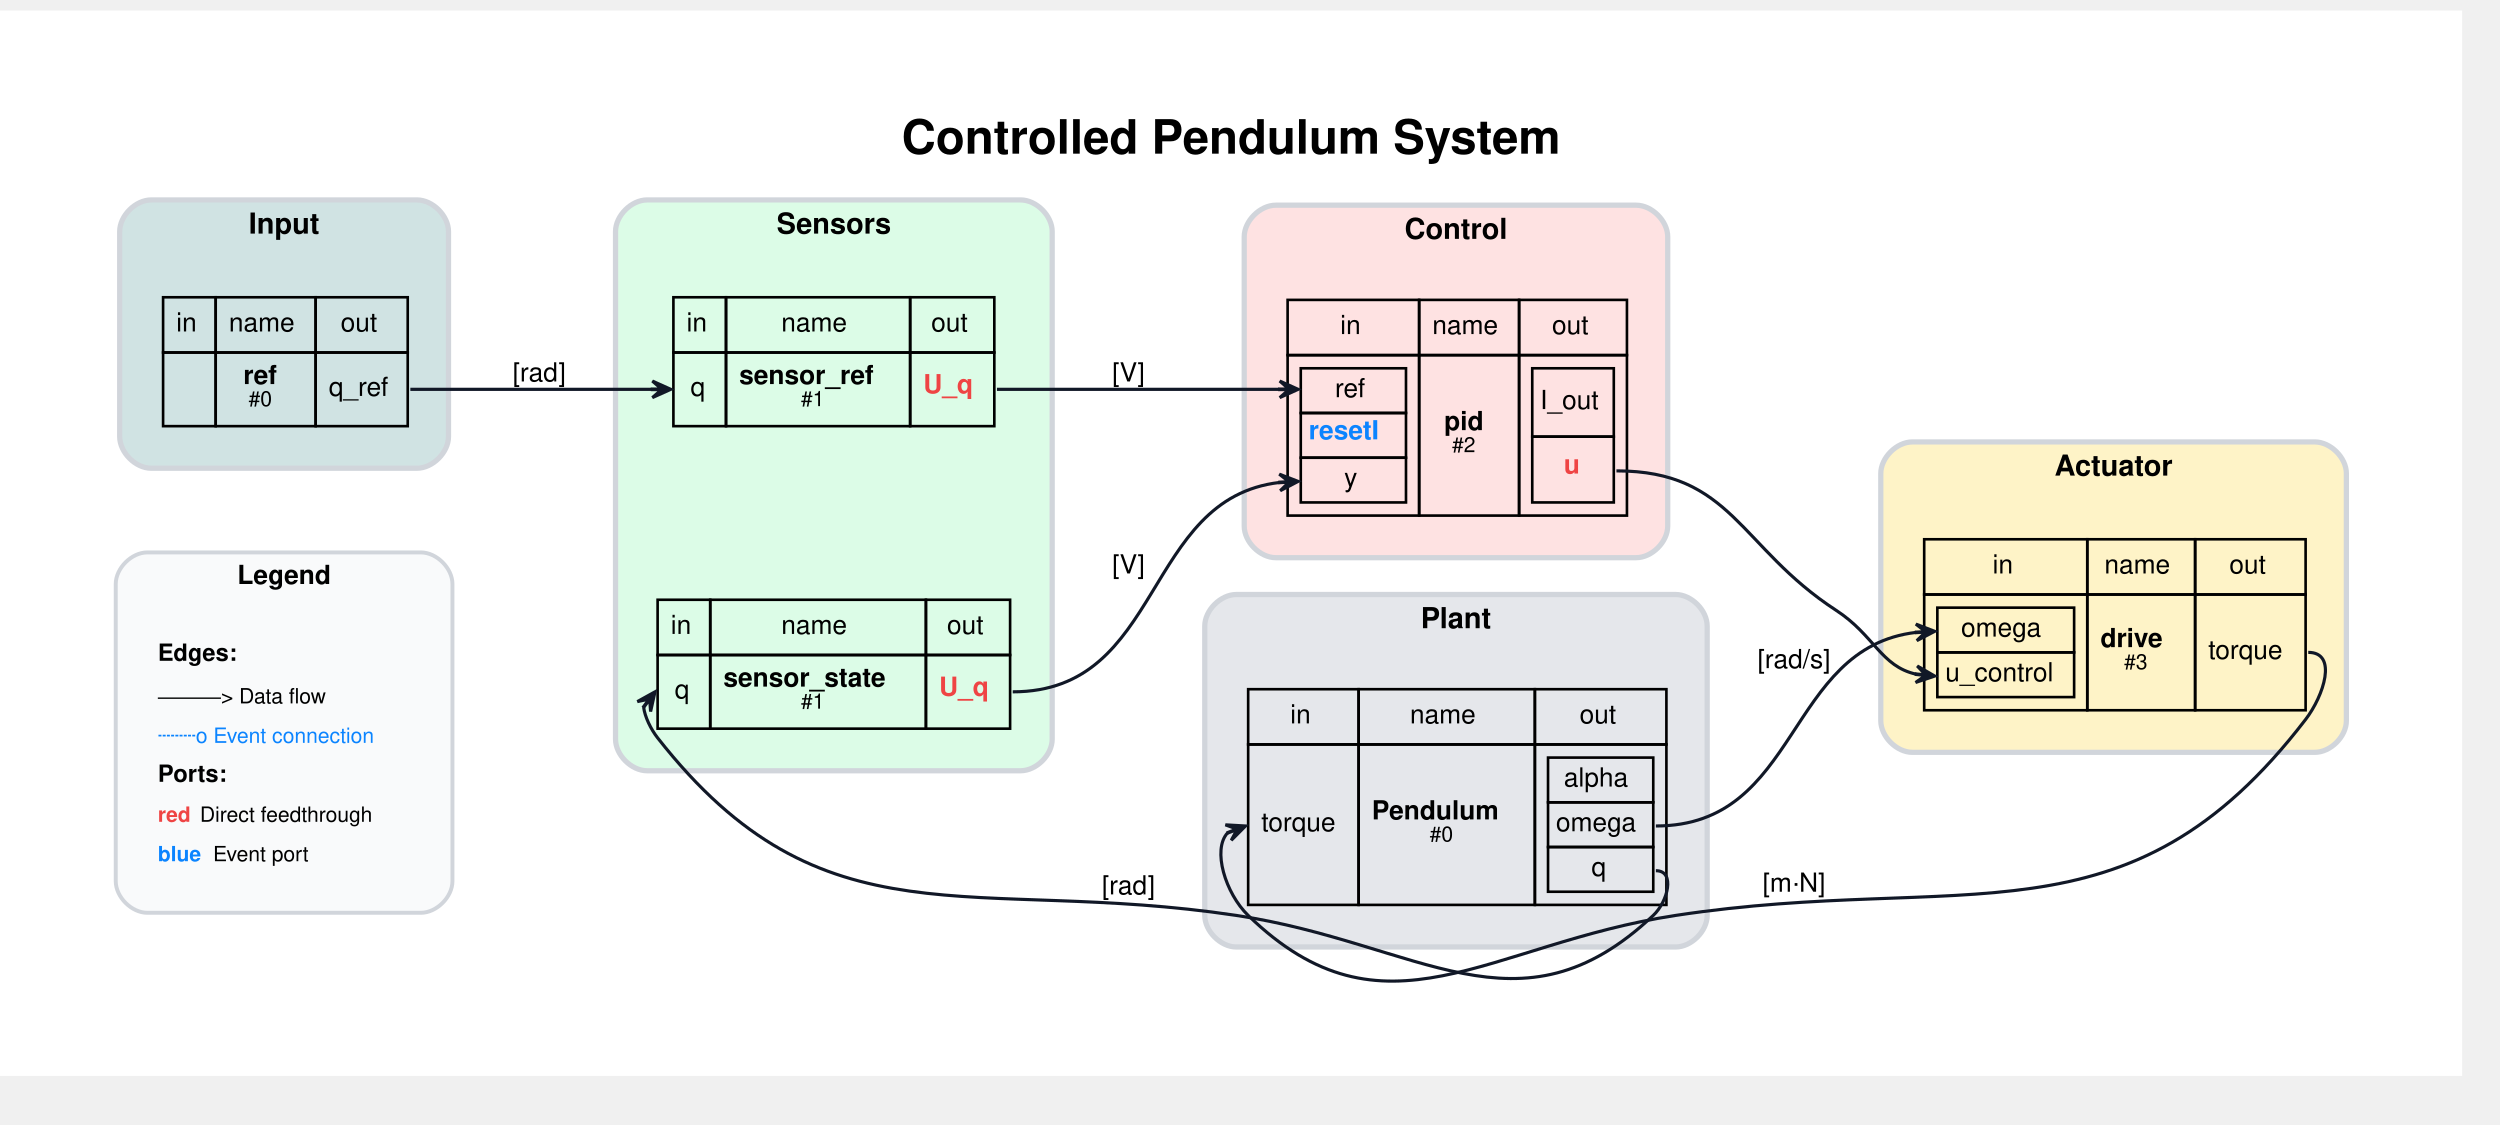
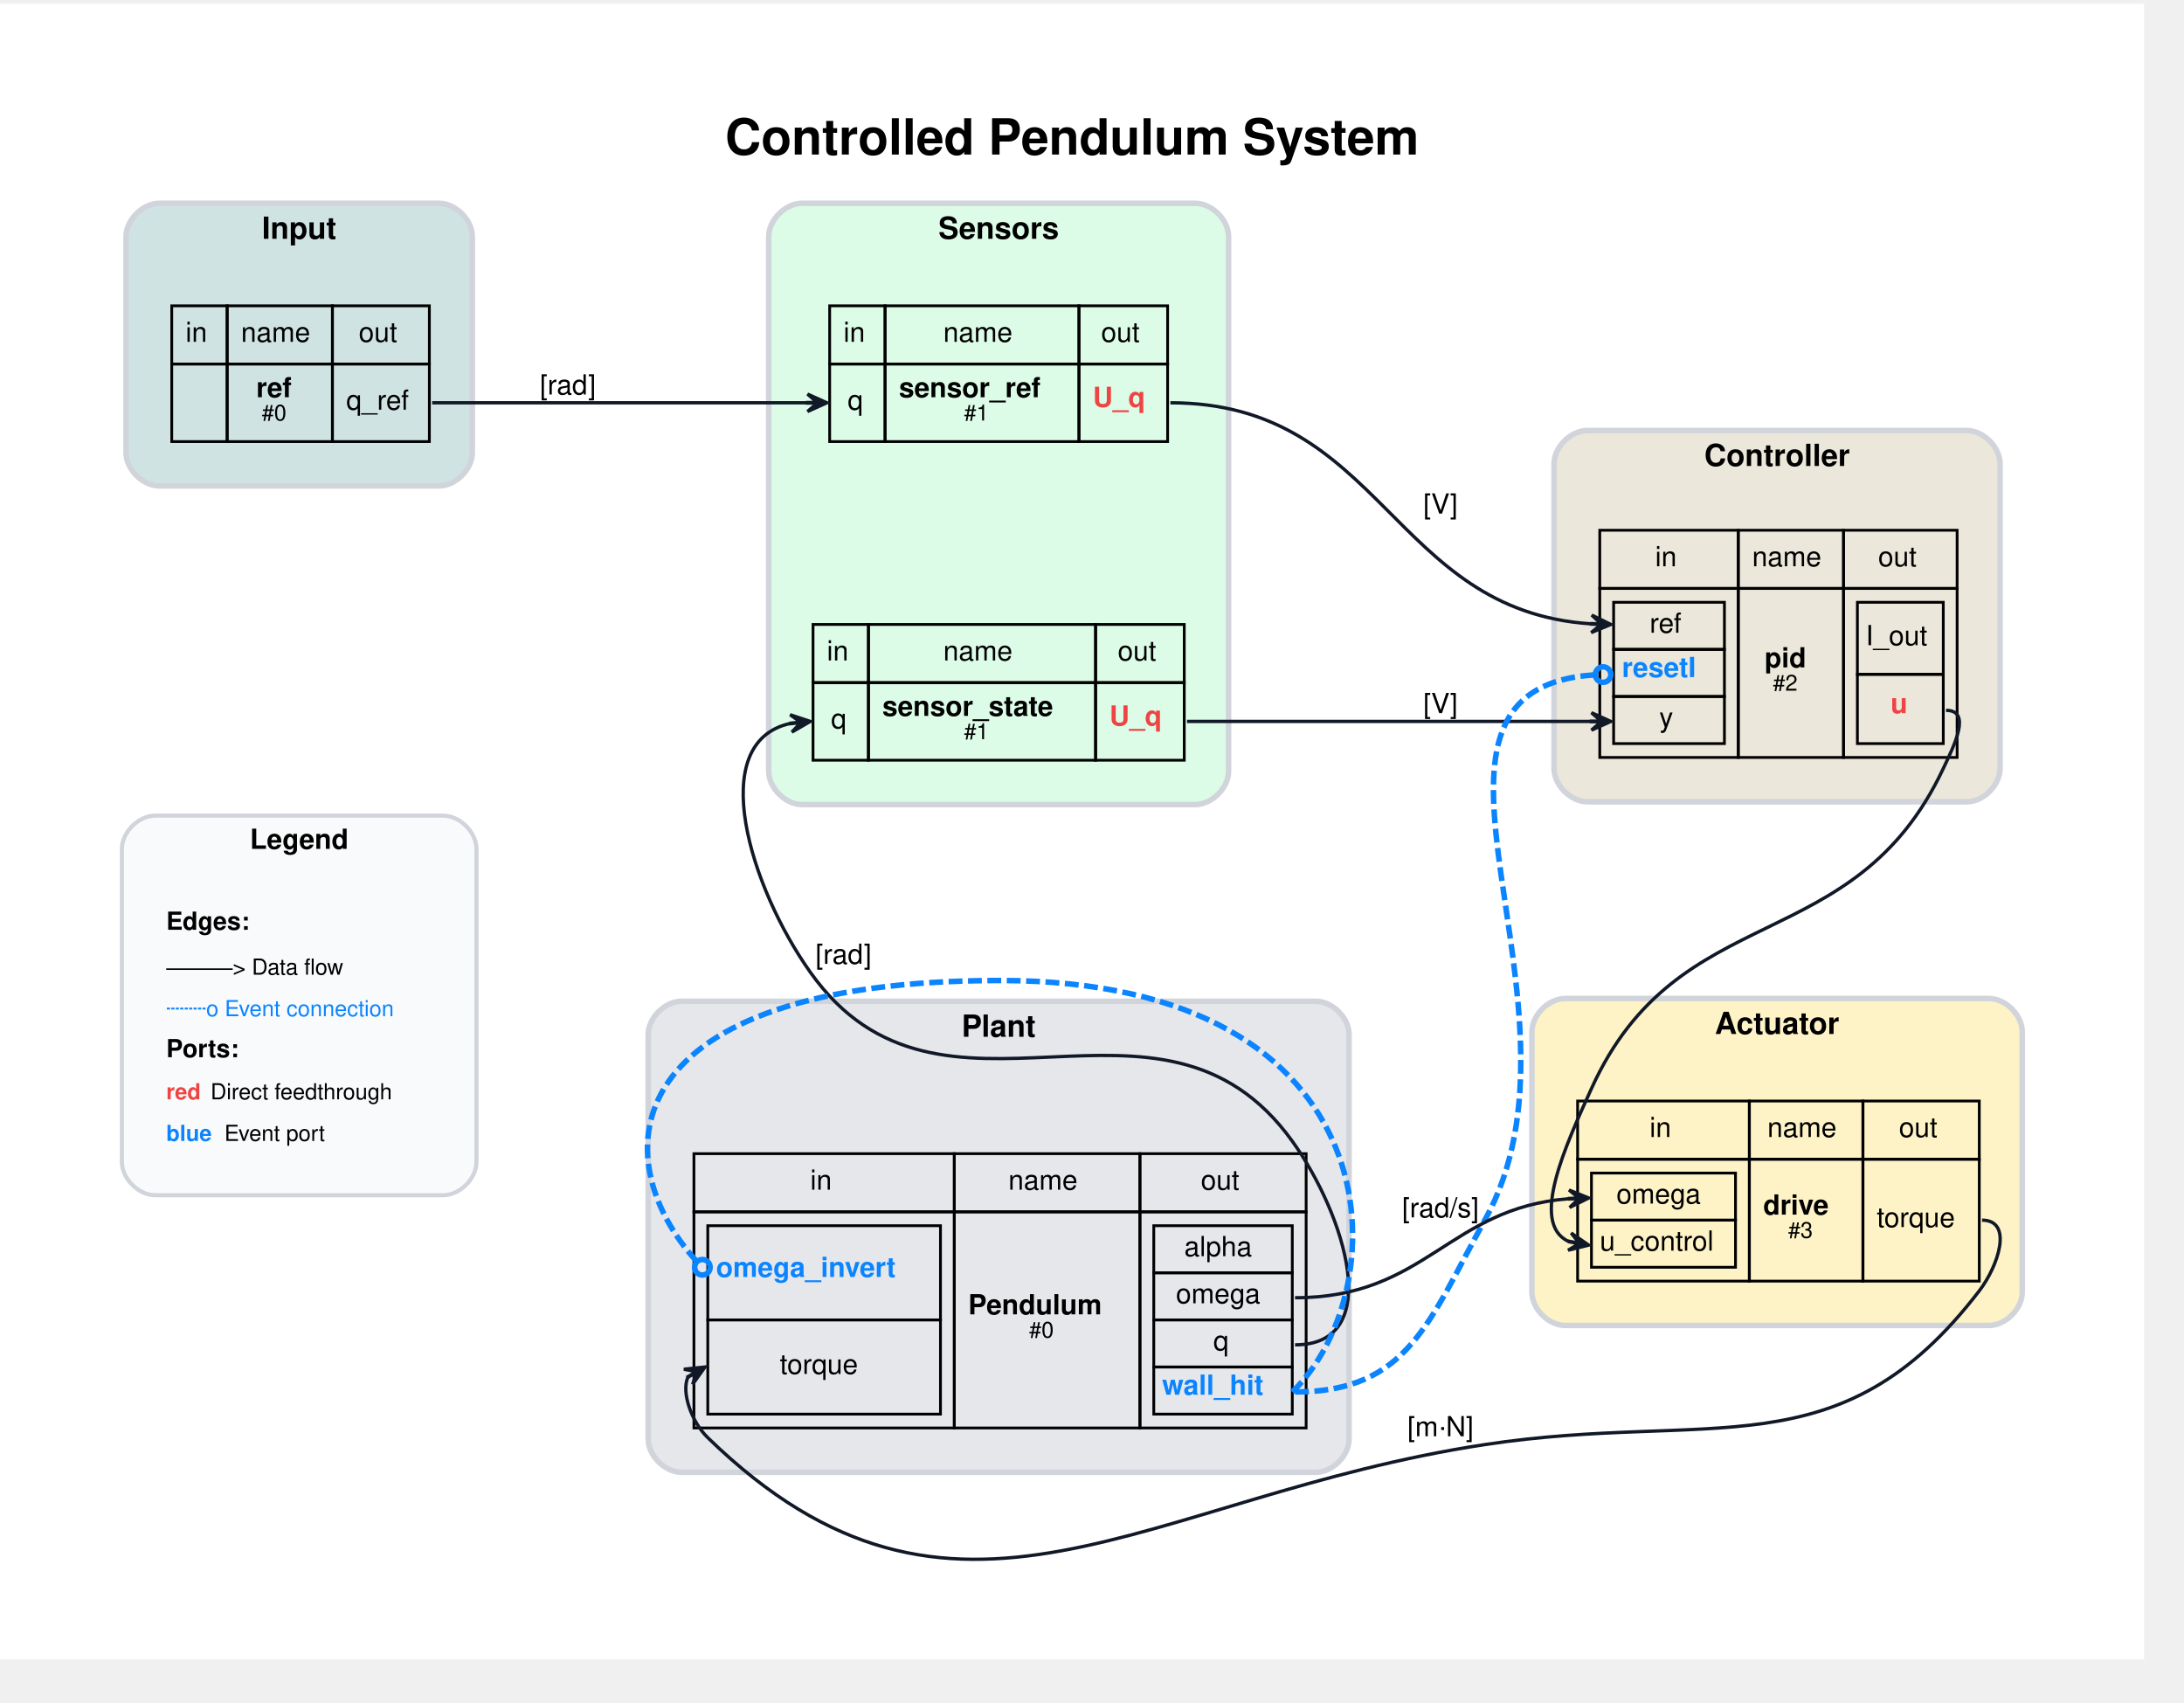
- <svg xmlns="http://www.w3.org/2000/svg" width="965pt" height="434pt" viewBox="14.40 14.40 950.40 419.42">
-   <g id="graph0" class="graph" transform="scale(1 1) rotate(0) translate(50.4 383.42)">
-     <polygon fill="white" stroke="transparent" points="-36,36 -36,-369.02 900,-369.02 900,36 -36,36" />
-     <text text-anchor="middle" x="432" y="-314.62" font-family="Helvetica,sans-Serif" font-weight="bold" font-size="18.00">Controlled Pendulum System</text>
+ <svg xmlns="http://www.w3.org/2000/svg" width="803pt" height="626pt" viewBox="14.40 14.40 788.40 611.87">
+   <g id="graph0" class="graph" transform="scale(1 1) rotate(0) translate(50.4 575.87)">
+     <polygon fill="white" stroke="transparent" points="-36,36 -36,-561.47 738,-561.47 738,36 -36,36" />
+     <text text-anchor="middle" x="351" y="-507.07" font-family="Helvetica,sans-Serif" font-weight="bold" font-size="18.00">Controlled Pendulum System</text>
    <g id="clust1" class="cluster">
-       <path fill="#f9fafb" stroke="#d1d5db" stroke-width="1.5" d="M20,-26.02C20,-26.02 124,-26.02 124,-26.02 130,-26.02 136,-32.02 136,-38.02 136,-38.02 136,-151.02 136,-151.02 136,-157.02 130,-163.02 124,-163.02 124,-163.02 20,-163.02 20,-163.02 14,-163.02 8,-157.02 8,-151.02 8,-151.02 8,-38.02 8,-38.02 8,-32.02 14,-26.02 20,-26.02" />
-       <text text-anchor="middle" x="72" y="-151.02" font-family="Helvetica,sans-Serif" font-weight="bold" font-size="10.00">Legend</text>
+       <path fill="#f9fafb" stroke="#d1d5db" stroke-width="1.5" d="M20,-131.47C20,-131.47 124,-131.47 124,-131.47 130,-131.47 136,-137.47 136,-143.47 136,-143.47 136,-256.47 136,-256.47 136,-262.47 130,-268.47 124,-268.47 124,-268.47 20,-268.47 20,-268.47 14,-268.47 8,-262.47 8,-256.47 8,-256.47 8,-143.47 8,-143.47 8,-137.47 14,-131.47 20,-131.47" />
+       <text text-anchor="middle" x="72" y="-256.47" font-family="Helvetica,sans-Serif" font-weight="bold" font-size="10.00">Legend</text>
    </g>
    <g id="clust2" class="cluster">
-       <path fill="#d0e3e3" stroke="#d1d5db" stroke-width="2" d="M21.5,-195.02C21.5,-195.02 122.5,-195.02 122.5,-195.02 128.5,-195.02 134.5,-201.02 134.5,-207.02 134.5,-207.02 134.5,-285.02 134.5,-285.02 134.5,-291.02 128.5,-297.02 122.5,-297.02 122.5,-297.02 21.5,-297.02 21.5,-297.02 15.5,-297.02 9.5,-291.02 9.5,-285.02 9.5,-285.02 9.5,-207.02 9.5,-207.02 9.5,-201.02 15.5,-195.02 21.5,-195.02" />
-       <text text-anchor="middle" x="72" y="-284.22" font-family="Helvetica,sans-Serif" font-weight="bold" font-size="11.00">Input</text>
+       <path fill="#d0e3e3" stroke="#d1d5db" stroke-width="2" d="M21.5,-387.47C21.5,-387.47 122.5,-387.47 122.5,-387.47 128.5,-387.47 134.5,-393.47 134.5,-399.47 134.5,-399.47 134.5,-477.47 134.5,-477.47 134.5,-483.47 128.5,-489.47 122.5,-489.47 122.5,-489.47 21.5,-489.47 21.5,-489.47 15.5,-489.47 9.5,-483.47 9.5,-477.47 9.5,-477.47 9.5,-399.47 9.5,-399.47 9.5,-393.47 15.5,-387.47 21.5,-387.47" />
+       <text text-anchor="middle" x="72" y="-476.67" font-family="Helvetica,sans-Serif" font-weight="bold" font-size="11.00">Input</text>
    </g>
    <g id="clust3" class="cluster">
-       <path fill="#dcfce7" stroke="#d1d5db" stroke-width="2" d="M210,-80.02C210,-80.02 352,-80.02 352,-80.02 358,-80.02 364,-86.02 364,-92.02 364,-92.02 364,-285.02 364,-285.02 364,-291.02 358,-297.02 352,-297.02 352,-297.02 210,-297.02 210,-297.02 204,-297.02 198,-291.02 198,-285.02 198,-285.02 198,-92.02 198,-92.02 198,-86.02 204,-80.02 210,-80.02" />
-       <text text-anchor="middle" x="281" y="-284.22" font-family="Helvetica,sans-Serif" font-weight="bold" font-size="11.00">Sensors</text>
+       <path fill="#dcfce7" stroke="#d1d5db" stroke-width="2" d="M253.5,-272.47C253.5,-272.47 395.5,-272.47 395.5,-272.47 401.5,-272.47 407.5,-278.47 407.5,-284.47 407.5,-284.47 407.5,-477.47 407.5,-477.47 407.5,-483.47 401.5,-489.47 395.5,-489.47 395.5,-489.47 253.5,-489.47 253.5,-489.47 247.5,-489.47 241.5,-483.47 241.5,-477.47 241.5,-477.47 241.5,-284.47 241.5,-284.47 241.5,-278.47 247.5,-272.47 253.5,-272.47" />
+       <text text-anchor="middle" x="324.5" y="-476.67" font-family="Helvetica,sans-Serif" font-weight="bold" font-size="11.00">Sensors</text>
    </g>
    <g id="clust4" class="cluster">
-       <path fill="#fee2e2" stroke="#d1d5db" stroke-width="2" d="M449,-161.02C449,-161.02 586,-161.02 586,-161.02 592,-161.02 598,-167.02 598,-173.02 598,-173.02 598,-283.02 598,-283.02 598,-289.02 592,-295.02 586,-295.02 586,-295.02 449,-295.02 449,-295.02 443,-295.02 437,-289.02 437,-283.02 437,-283.02 437,-173.02 437,-173.02 437,-167.02 443,-161.02 449,-161.02" />
-       <text text-anchor="middle" x="517.5" y="-282.22" font-family="Helvetica,sans-Serif" font-weight="bold" font-size="11.00">Control</text>
+       <path fill="#ebe7da" stroke="#d1d5db" stroke-width="2" d="M537,-273.47C537,-273.47 674,-273.47 674,-273.47 680,-273.47 686,-279.47 686,-285.47 686,-285.47 686,-395.47 686,-395.47 686,-401.47 680,-407.47 674,-407.47 674,-407.47 537,-407.47 537,-407.47 531,-407.47 525,-401.47 525,-395.47 525,-395.47 525,-285.47 525,-285.47 525,-279.47 531,-273.47 537,-273.47" />
+       <text text-anchor="middle" x="605.5" y="-394.67" font-family="Helvetica,sans-Serif" font-weight="bold" font-size="11.00">Controller</text>
    </g>
    <g id="clust5" class="cluster">
-       <path fill="#fef3c7" stroke="#d1d5db" stroke-width="2" d="M691,-87.02C691,-87.02 844,-87.02 844,-87.02 850,-87.02 856,-93.02 856,-99.02 856,-99.02 856,-193.02 856,-193.02 856,-199.02 850,-205.02 844,-205.02 844,-205.02 691,-205.02 691,-205.02 685,-205.02 679,-199.02 679,-193.02 679,-193.02 679,-99.02 679,-99.02 679,-93.02 685,-87.02 691,-87.02" />
-       <text text-anchor="middle" x="767.5" y="-192.22" font-family="Helvetica,sans-Serif" font-weight="bold" font-size="11.00">Actuator</text>
+       <path fill="#fef3c7" stroke="#d1d5db" stroke-width="2" d="M529,-84.47C529,-84.47 682,-84.47 682,-84.47 688,-84.47 694,-90.47 694,-96.47 694,-96.47 694,-190.47 694,-190.47 694,-196.47 688,-202.47 682,-202.47 682,-202.47 529,-202.47 529,-202.47 523,-202.47 517,-196.47 517,-190.47 517,-190.47 517,-96.47 517,-96.47 517,-90.47 523,-84.47 529,-84.47" />
+       <text text-anchor="middle" x="605.5" y="-189.67" font-family="Helvetica,sans-Serif" font-weight="bold" font-size="11.00">Actuator</text>
    </g>
    <g id="clust6" class="cluster">
-       <path fill="#e5e7eb" stroke="#d1d5db" stroke-width="2" d="M434,-13.02C434,-13.02 601,-13.02 601,-13.02 607,-13.02 613,-19.02 613,-25.02 613,-25.02 613,-135.02 613,-135.02 613,-141.02 607,-147.02 601,-147.02 601,-147.02 434,-147.02 434,-147.02 428,-147.02 422,-141.02 422,-135.02 422,-135.02 422,-25.02 422,-25.02 422,-19.02 428,-13.02 434,-13.02" />
-       <text text-anchor="middle" x="517.5" y="-134.22" font-family="Helvetica,sans-Serif" font-weight="bold" font-size="11.00">Plant</text>
+       <path fill="#e5e7eb" stroke="#d1d5db" stroke-width="2" d="M210,-31.47C210,-31.47 439,-31.47 439,-31.47 445,-31.47 451,-37.47 451,-43.47 451,-43.47 451,-189.47 451,-189.47 451,-195.47 445,-201.47 439,-201.47 439,-201.47 210,-201.47 210,-201.47 204,-201.47 198,-195.47 198,-189.47 198,-189.47 198,-43.47 198,-43.47 198,-37.47 204,-31.47 210,-31.47" />
+       <text text-anchor="middle" x="324.5" y="-188.67" font-family="Helvetica,sans-Serif" font-weight="bold" font-size="11.00">Plant</text>
    </g>
    <g id="node1" class="node">
-       <text text-anchor="start" x="24" y="-121.82" font-family="Helvetica,sans-Serif" font-weight="bold" font-size="9.00">Edges:</text>
-       <text text-anchor="start" x="24" y="-105.62" font-family="Helvetica,sans-Serif" font-size="8.00">───&gt; Data flow</text>
-       <text text-anchor="start" x="24" y="-90.62" font-family="Helvetica,sans-Serif" font-size="8.00" fill="#0b84ff">┄┄┄o Event connection</text>
-       <text text-anchor="start" x="24" y="-75.82" font-family="Helvetica,sans-Serif" font-weight="bold" font-size="9.00">Ports:</text>
-       <text text-anchor="start" x="24" y="-60.62" font-family="Helvetica,sans-Serif" font-weight="bold" font-size="8.00" fill="#ef4444">red</text>
-       <text text-anchor="start" x="40" y="-60.62" font-family="Helvetica,sans-Serif" font-size="8.00"> Direct feedthrough</text>
-       <text text-anchor="start" x="24" y="-45.62" font-family="Helvetica,sans-Serif" font-weight="bold" font-size="8.00" fill="#0b84ff">blue</text>
-       <text text-anchor="start" x="45" y="-45.62" font-family="Helvetica,sans-Serif" font-size="8.00"> Event port</text>
+       <text text-anchor="start" x="24" y="-227.27" font-family="Helvetica,sans-Serif" font-weight="bold" font-size="9.00">Edges:</text>
+       <text text-anchor="start" x="24" y="-211.07" font-family="Helvetica,sans-Serif" font-size="8.00">───&gt; Data flow</text>
+       <text text-anchor="start" x="24" y="-196.07" font-family="Helvetica,sans-Serif" font-size="8.00" fill="#0b84ff">┄┄┄o Event connection</text>
+       <text text-anchor="start" x="24" y="-181.27" font-family="Helvetica,sans-Serif" font-weight="bold" font-size="9.00">Ports:</text>
+       <text text-anchor="start" x="24" y="-166.07" font-family="Helvetica,sans-Serif" font-weight="bold" font-size="8.00" fill="#ef4444">red</text>
+       <text text-anchor="start" x="40" y="-166.07" font-family="Helvetica,sans-Serif" font-size="8.00"> Direct feedthrough</text>
+       <text text-anchor="start" x="24" y="-151.07" font-family="Helvetica,sans-Serif" font-weight="bold" font-size="8.00" fill="#0b84ff">blue</text>
+       <text text-anchor="start" x="45" y="-151.07" font-family="Helvetica,sans-Serif" font-size="8.00"> Event port</text>
    </g>
    <g id="node2" class="node">
-       <polygon fill="none" stroke="black" points="26,-239.02 26,-260.02 46,-260.02 46,-239.02 26,-239.02" />
-       <text text-anchor="start" x="31" y="-247.02" font-family="Helvetica,sans-Serif" font-size="10.00">in</text>
-       <polygon fill="none" stroke="black" points="46,-239.02 46,-260.02 84,-260.02 84,-239.02 46,-239.02" />
-       <text text-anchor="start" x="51" y="-247.02" font-family="Helvetica,sans-Serif" font-size="10.00">name</text>
-       <polygon fill="none" stroke="black" points="84,-239.02 84,-260.02 119,-260.02 119,-239.02 84,-239.02" />
-       <text text-anchor="start" x="93.5" y="-247.02" font-family="Helvetica,sans-Serif" font-size="10.00">out</text>
-       <polygon fill="none" stroke="black" points="26,-211.02 26,-239.02 46,-239.02 46,-211.02 26,-211.02" />
-       <polygon fill="none" stroke="black" points="46,-211.02 46,-239.02 84,-239.02 84,-211.02 46,-211.02" />
-       <text text-anchor="start" x="56.5" y="-227.02" font-family="Helvetica,sans-Serif" font-weight="bold" font-size="10.00">ref</text>
-       <text text-anchor="start" x="58.5" y="-218.62" font-family="Helvetica,sans-Serif" font-size="8.00">#0</text>
-       <polygon fill="none" stroke="black" points="84,-211.02 84,-239.02 119,-239.02 119,-211.02 84,-211.02" />
-       <text text-anchor="start" x="89" y="-222.52" font-family="Helvetica,sans-Serif" font-size="10.00">q_ref</text>
+       <polygon fill="none" stroke="black" points="26,-431.47 26,-452.47 46,-452.47 46,-431.47 26,-431.47" />
+       <text text-anchor="start" x="31" y="-439.47" font-family="Helvetica,sans-Serif" font-size="10.00">in</text>
+       <polygon fill="none" stroke="black" points="46,-431.47 46,-452.47 84,-452.47 84,-431.47 46,-431.47" />
+       <text text-anchor="start" x="51" y="-439.47" font-family="Helvetica,sans-Serif" font-size="10.00">name</text>
+       <polygon fill="none" stroke="black" points="84,-431.47 84,-452.47 119,-452.47 119,-431.47 84,-431.47" />
+       <text text-anchor="start" x="93.5" y="-439.47" font-family="Helvetica,sans-Serif" font-size="10.00">out</text>
+       <polygon fill="none" stroke="black" points="26,-403.47 26,-431.47 46,-431.47 46,-403.47 26,-403.47" />
+       <polygon fill="none" stroke="black" points="46,-403.47 46,-431.47 84,-431.47 84,-403.47 46,-403.47" />
+       <text text-anchor="start" x="56.5" y="-419.47" font-family="Helvetica,sans-Serif" font-weight="bold" font-size="10.00">ref</text>
+       <text text-anchor="start" x="58.5" y="-411.07" font-family="Helvetica,sans-Serif" font-size="8.00">#0</text>
+       <polygon fill="none" stroke="black" points="84,-403.47 84,-431.47 119,-431.47 119,-403.47 84,-403.47" />
+       <text text-anchor="start" x="89" y="-414.97" font-family="Helvetica,sans-Serif" font-size="10.00">q_ref</text>
    </g>
    <g id="node3" class="node">
-       <polygon fill="none" stroke="black" points="220,-239.02 220,-260.02 240,-260.02 240,-239.02 220,-239.02" />
-       <text text-anchor="start" x="225" y="-247.02" font-family="Helvetica,sans-Serif" font-size="10.00">in</text>
-       <polygon fill="none" stroke="black" points="240,-239.02 240,-260.02 310,-260.02 310,-239.02 240,-239.02" />
-       <text text-anchor="start" x="261" y="-247.02" font-family="Helvetica,sans-Serif" font-size="10.00">name</text>
-       <polygon fill="none" stroke="black" points="310,-239.02 310,-260.02 342,-260.02 342,-239.02 310,-239.02" />
-       <text text-anchor="start" x="318" y="-247.02" font-family="Helvetica,sans-Serif" font-size="10.00">out</text>
-       <polygon fill="none" stroke="black" points="220,-211.02 220,-239.02 240,-239.02 240,-211.02 220,-211.02" />
-       <text text-anchor="start" x="226.5" y="-222.52" font-family="Helvetica,sans-Serif" font-size="10.00">q</text>
-       <polygon fill="none" stroke="black" points="240,-211.02 240,-239.02 310,-239.02 310,-211.02 240,-211.02" />
-       <text text-anchor="start" x="245" y="-227.02" font-family="Helvetica,sans-Serif" font-weight="bold" font-size="10.00">sensor_ref</text>
-       <text text-anchor="start" x="268.5" y="-218.62" font-family="Helvetica,sans-Serif" font-size="8.00">#1</text>
-       <polygon fill="none" stroke="black" points="310,-211.02 310,-239.02 342,-239.02 342,-211.02 310,-211.02" />
-       <text text-anchor="start" x="315" y="-223.52" font-family="Helvetica,sans-Serif" font-weight="bold" font-size="10.00" fill="#ef4444">U_q</text>
+       <polygon fill="none" stroke="black" points="263.5,-431.47 263.5,-452.47 283.5,-452.47 283.5,-431.47 263.5,-431.47" />
+       <text text-anchor="start" x="268.5" y="-439.47" font-family="Helvetica,sans-Serif" font-size="10.00">in</text>
+       <polygon fill="none" stroke="black" points="283.5,-431.47 283.5,-452.47 353.5,-452.47 353.5,-431.47 283.5,-431.47" />
+       <text text-anchor="start" x="304.5" y="-439.47" font-family="Helvetica,sans-Serif" font-size="10.00">name</text>
+       <polygon fill="none" stroke="black" points="353.5,-431.47 353.5,-452.47 385.5,-452.47 385.5,-431.47 353.5,-431.47" />
+       <text text-anchor="start" x="361.5" y="-439.47" font-family="Helvetica,sans-Serif" font-size="10.00">out</text>
+       <polygon fill="none" stroke="black" points="263.5,-403.47 263.5,-431.47 283.5,-431.47 283.5,-403.47 263.5,-403.47" />
+       <text text-anchor="start" x="270" y="-414.97" font-family="Helvetica,sans-Serif" font-size="10.00">q</text>
+       <polygon fill="none" stroke="black" points="283.5,-403.47 283.5,-431.47 353.5,-431.47 353.5,-403.47 283.5,-403.47" />
+       <text text-anchor="start" x="288.5" y="-419.47" font-family="Helvetica,sans-Serif" font-weight="bold" font-size="10.00">sensor_ref</text>
+       <text text-anchor="start" x="312" y="-411.07" font-family="Helvetica,sans-Serif" font-size="8.00">#1</text>
+       <polygon fill="none" stroke="black" points="353.5,-403.47 353.5,-431.47 385.5,-431.47 385.5,-403.47 353.5,-403.47" />
+       <text text-anchor="start" x="358.5" y="-415.97" font-family="Helvetica,sans-Serif" font-weight="bold" font-size="10.00" fill="#ef4444">U_q</text>
    </g>
    <g id="edge1" class="edge">
-       <path fill="none" stroke="#111827" stroke-width="1.2" d="M120,-225.02C161.42,-225.02 173.6,-225.02 211.59,-225.02" />
-       <polygon fill="#111827" stroke="#111827" stroke-width="1.2" points="219,-225.02 212,-228.17 215.5,-225.12 212,-225.12 212,-225.02 212,-224.92 215.5,-224.92 212,-221.87 219,-225.02 219,-225.02" />
-       <text text-anchor="middle" x="169" y="-228.02" font-family="Helvetica,sans-Serif" font-size="10.00">[rad]</text>
+       <path fill="none" stroke="#111827" stroke-width="1.2" d="M120,-417.47C180.86,-417.47 197.86,-417.47 255.29,-417.47" />
+       <polygon fill="#111827" stroke="#111827" stroke-width="1.2" points="262.5,-417.47 255.5,-420.62 259,-417.57 255.5,-417.57 255.5,-417.47 255.5,-417.37 259,-417.37 255.5,-414.32 262.5,-417.47 262.5,-417.47" />
+       <text text-anchor="middle" x="169" y="-420.47" font-family="Helvetica,sans-Serif" font-size="10.00">[rad]</text>
    </g>
    <g id="node5" class="node">
-       <polygon fill="none" stroke="black" points="453.5,-238.02 453.5,-259.02 503.5,-259.02 503.5,-238.02 453.5,-238.02" />
-       <text text-anchor="start" x="473.5" y="-246.02" font-family="Helvetica,sans-Serif" font-size="10.00">in</text>
-       <polygon fill="none" stroke="black" points="503.5,-238.02 503.5,-259.02 541.5,-259.02 541.5,-238.02 503.5,-238.02" />
-       <text text-anchor="start" x="508.5" y="-246.02" font-family="Helvetica,sans-Serif" font-size="10.00">name</text>
-       <polygon fill="none" stroke="black" points="541.5,-238.02 541.5,-259.02 582.5,-259.02 582.5,-238.02 541.5,-238.02" />
-       <text text-anchor="start" x="554" y="-246.02" font-family="Helvetica,sans-Serif" font-size="10.00">out</text>
-       <polygon fill="none" stroke="black" points="453.5,-177.02 453.5,-238.02 503.5,-238.02 503.5,-177.02 453.5,-177.02" />
-       <polygon fill="none" stroke="black" points="458.5,-216.02 458.5,-233.02 498.5,-233.02 498.5,-216.02 458.5,-216.02" />
-       <text text-anchor="start" x="471.5" y="-222.02" font-family="Helvetica,sans-Serif" font-size="10.00">ref</text>
-       <polygon fill="none" stroke="black" points="458.5,-199.02 458.5,-216.02 498.5,-216.02 498.5,-199.02 458.5,-199.02" />
-       <text text-anchor="start" x="461.5" y="-206.02" font-family="Helvetica,sans-Serif" font-weight="bold" font-size="10.00" fill="#0b84ff">resetI</text>
-       <polygon fill="none" stroke="black" points="458.5,-182.02 458.5,-199.02 498.5,-199.02 498.5,-182.02 458.5,-182.02" />
-       <text text-anchor="start" x="475" y="-188.02" font-family="Helvetica,sans-Serif" font-size="10.00">y</text>
-       <polygon fill="none" stroke="black" points="503.5,-177.02 503.5,-238.02 541.5,-238.02 541.5,-177.02 503.5,-177.02" />
-       <text text-anchor="start" x="513" y="-209.52" font-family="Helvetica,sans-Serif" font-weight="bold" font-size="10.00">pid</text>
-       <text text-anchor="start" x="516" y="-201.12" font-family="Helvetica,sans-Serif" font-size="8.00">#2</text>
-       <polygon fill="none" stroke="black" points="541.5,-177.02 541.5,-238.02 582.5,-238.02 582.5,-177.02 541.5,-177.02" />
-       <polygon fill="none" stroke="black" points="546.5,-207.02 546.5,-233.02 577.5,-233.02 577.5,-207.02 546.5,-207.02" />
-       <text text-anchor="start" x="549.5" y="-217.52" font-family="Helvetica,sans-Serif" font-size="10.00">I_out</text>
-       <polygon fill="none" stroke="black" points="546.5,-182.02 546.5,-207.02 577.5,-207.02 577.5,-182.02 546.5,-182.02" />
-       <text text-anchor="start" x="558.5" y="-193.02" font-family="Helvetica,sans-Serif" font-weight="bold" font-size="10.00" fill="#ef4444">u</text>
+       <polygon fill="none" stroke="black" points="541.5,-350.47 541.5,-371.47 591.5,-371.47 591.5,-350.47 541.5,-350.47" />
+       <text text-anchor="start" x="561.5" y="-358.47" font-family="Helvetica,sans-Serif" font-size="10.00">in</text>
+       <polygon fill="none" stroke="black" points="591.5,-350.47 591.5,-371.47 629.5,-371.47 629.5,-350.47 591.5,-350.47" />
+       <text text-anchor="start" x="596.5" y="-358.47" font-family="Helvetica,sans-Serif" font-size="10.00">name</text>
+       <polygon fill="none" stroke="black" points="629.5,-350.47 629.5,-371.47 670.5,-371.47 670.5,-350.47 629.5,-350.47" />
+       <text text-anchor="start" x="642" y="-358.47" font-family="Helvetica,sans-Serif" font-size="10.00">out</text>
+       <polygon fill="none" stroke="black" points="541.5,-289.47 541.5,-350.47 591.5,-350.47 591.5,-289.47 541.5,-289.47" />
+       <polygon fill="none" stroke="black" points="546.5,-328.47 546.5,-345.47 586.5,-345.47 586.5,-328.47 546.5,-328.47" />
+       <text text-anchor="start" x="559.5" y="-334.47" font-family="Helvetica,sans-Serif" font-size="10.00">ref</text>
+       <polygon fill="none" stroke="black" points="546.5,-311.47 546.5,-328.47 586.5,-328.47 586.5,-311.47 546.5,-311.47" />
+       <text text-anchor="start" x="549.5" y="-318.47" font-family="Helvetica,sans-Serif" font-weight="bold" font-size="10.00" fill="#0b84ff">resetI</text>
+       <polygon fill="none" stroke="black" points="546.5,-294.47 546.5,-311.47 586.5,-311.47 586.5,-294.47 546.5,-294.47" />
+       <text text-anchor="start" x="563" y="-300.47" font-family="Helvetica,sans-Serif" font-size="10.00">y</text>
+       <polygon fill="none" stroke="black" points="591.5,-289.47 591.5,-350.47 629.5,-350.47 629.5,-289.47 591.5,-289.47" />
+       <text text-anchor="start" x="601" y="-321.97" font-family="Helvetica,sans-Serif" font-weight="bold" font-size="10.00">pid</text>
+       <text text-anchor="start" x="604" y="-313.57" font-family="Helvetica,sans-Serif" font-size="8.00">#2</text>
+       <polygon fill="none" stroke="black" points="629.5,-289.47 629.5,-350.47 670.5,-350.47 670.5,-289.47 629.5,-289.47" />
+       <polygon fill="none" stroke="black" points="634.5,-319.47 634.5,-345.47 665.5,-345.47 665.5,-319.47 634.5,-319.47" />
+       <text text-anchor="start" x="637.5" y="-329.97" font-family="Helvetica,sans-Serif" font-size="10.00">I_out</text>
+       <polygon fill="none" stroke="black" points="634.5,-294.47 634.5,-319.47 665.5,-319.47 665.5,-294.47 634.5,-294.47" />
+       <text text-anchor="start" x="646.5" y="-305.47" font-family="Helvetica,sans-Serif" font-weight="bold" font-size="10.00" fill="#ef4444">u</text>
    </g>
    <g id="edge3" class="edge">
-       <path fill="none" stroke="#111827" stroke-width="1.2" d="M343,-225.02C391.4,-225.02 405.28,-225.02 450.31,-225.02" />
-       <polygon fill="#111827" stroke="#111827" stroke-width="1.2" points="457.5,-225.02 450.5,-228.17 454,-225.12 450.5,-225.12 450.5,-225.02 450.5,-224.92 454,-224.92 450.5,-221.87 457.5,-225.02 457.5,-225.02" />
-       <text text-anchor="middle" x="393" y="-228.02" font-family="Helvetica,sans-Serif" font-size="10.00">[V]</text>
+       <path fill="none" stroke="#111827" stroke-width="1.2" d="M386.5,-417.47C463.14,-417.47 466.27,-342.39 538.31,-337.69" />
+       <polygon fill="#111827" stroke="#111827" stroke-width="1.2" points="545.5,-337.47 538.6,-340.84 542,-337.68 538.51,-337.79 538.5,-337.69 538.5,-337.59 542,-337.48 538.4,-334.54 545.5,-337.47 545.5,-337.47" />
+       <text text-anchor="middle" x="484" y="-377.47" font-family="Helvetica,sans-Serif" font-size="10.00">[V]</text>
    </g>
    <g id="node4" class="node">
-       <polygon fill="none" stroke="black" points="214,-124.02 214,-145.02 234,-145.02 234,-124.02 214,-124.02" />
-       <text text-anchor="start" x="219" y="-132.02" font-family="Helvetica,sans-Serif" font-size="10.00">in</text>
-       <polygon fill="none" stroke="black" points="234,-124.02 234,-145.02 316,-145.02 316,-124.02 234,-124.02" />
-       <text text-anchor="start" x="261" y="-132.02" font-family="Helvetica,sans-Serif" font-size="10.00">name</text>
-       <polygon fill="none" stroke="black" points="316,-124.02 316,-145.02 348,-145.02 348,-124.02 316,-124.02" />
-       <text text-anchor="start" x="324" y="-132.02" font-family="Helvetica,sans-Serif" font-size="10.00">out</text>
-       <polygon fill="none" stroke="black" points="214,-96.02 214,-124.02 234,-124.02 234,-96.02 214,-96.02" />
-       <text text-anchor="start" x="220.5" y="-107.52" font-family="Helvetica,sans-Serif" font-size="10.00">q</text>
-       <polygon fill="none" stroke="black" points="234,-96.02 234,-124.02 316,-124.02 316,-96.02 234,-96.02" />
-       <text text-anchor="start" x="239" y="-112.02" font-family="Helvetica,sans-Serif" font-weight="bold" font-size="10.00">sensor_state</text>
-       <text text-anchor="start" x="268.5" y="-103.62" font-family="Helvetica,sans-Serif" font-size="8.00">#1</text>
-       <polygon fill="none" stroke="black" points="316,-96.02 316,-124.02 348,-124.02 348,-96.02 316,-96.02" />
-       <text text-anchor="start" x="321" y="-108.52" font-family="Helvetica,sans-Serif" font-weight="bold" font-size="10.00" fill="#ef4444">U_q</text>
+       <polygon fill="none" stroke="black" points="257.5,-316.47 257.5,-337.47 277.5,-337.47 277.5,-316.47 257.5,-316.47" />
+       <text text-anchor="start" x="262.5" y="-324.47" font-family="Helvetica,sans-Serif" font-size="10.00">in</text>
+       <polygon fill="none" stroke="black" points="277.5,-316.47 277.5,-337.47 359.5,-337.47 359.5,-316.47 277.5,-316.47" />
+       <text text-anchor="start" x="304.5" y="-324.47" font-family="Helvetica,sans-Serif" font-size="10.00">name</text>
+       <polygon fill="none" stroke="black" points="359.5,-316.47 359.5,-337.47 391.5,-337.47 391.5,-316.47 359.5,-316.47" />
+       <text text-anchor="start" x="367.5" y="-324.47" font-family="Helvetica,sans-Serif" font-size="10.00">out</text>
+       <polygon fill="none" stroke="black" points="257.5,-288.47 257.5,-316.47 277.5,-316.47 277.5,-288.47 257.5,-288.47" />
+       <text text-anchor="start" x="264" y="-299.97" font-family="Helvetica,sans-Serif" font-size="10.00">q</text>
+       <polygon fill="none" stroke="black" points="277.5,-288.47 277.5,-316.47 359.5,-316.47 359.5,-288.47 277.5,-288.47" />
+       <text text-anchor="start" x="282.5" y="-304.47" font-family="Helvetica,sans-Serif" font-weight="bold" font-size="10.00">sensor_state</text>
+       <text text-anchor="start" x="312" y="-296.07" font-family="Helvetica,sans-Serif" font-size="8.00">#1</text>
+       <polygon fill="none" stroke="black" points="359.5,-288.47 359.5,-316.47 391.5,-316.47 391.5,-288.47 359.5,-288.47" />
+       <text text-anchor="start" x="364.5" y="-300.97" font-family="Helvetica,sans-Serif" font-weight="bold" font-size="10.00" fill="#ef4444">U_q</text>
    </g>
    <g id="edge4" class="edge">
-       <path fill="none" stroke="#111827" stroke-width="1.2" d="M349,-110.02C406.46,-110.02 398.4,-183.59 450.48,-189.62" />
-       <polygon fill="#111827" stroke="#111827" stroke-width="1.2" points="457.5,-190.02 450.33,-192.77 454,-189.92 450.51,-189.73 450.51,-189.63 450.52,-189.53 454.01,-189.72 450.69,-186.48 457.5,-190.02 457.5,-190.02" />
-       <text text-anchor="middle" x="393" y="-155.02" font-family="Helvetica,sans-Serif" font-size="10.00">[V]</text>
+       <path fill="none" stroke="#111827" stroke-width="1.2" d="M392.5,-302.47C457.98,-302.47 476.17,-302.47 538.14,-302.47" />
+       <polygon fill="#111827" stroke="#111827" stroke-width="1.2" points="545.5,-302.47 538.5,-305.62 542,-302.57 538.5,-302.57 538.5,-302.47 538.5,-302.37 542,-302.37 538.5,-299.32 545.5,-302.47 545.5,-302.47" />
+       <text text-anchor="middle" x="484" y="-305.47" font-family="Helvetica,sans-Serif" font-size="10.00">[V]</text>
    </g>
    <g id="node6" class="node">
-       <polygon fill="none" stroke="black" points="695.5,-147.02 695.5,-168.02 757.5,-168.02 757.5,-147.02 695.5,-147.02" />
-       <text text-anchor="start" x="721.5" y="-155.02" font-family="Helvetica,sans-Serif" font-size="10.00">in</text>
-       <polygon fill="none" stroke="black" points="757.5,-147.02 757.5,-168.02 798.5,-168.02 798.5,-147.02 757.5,-147.02" />
-       <text text-anchor="start" x="764" y="-155.02" font-family="Helvetica,sans-Serif" font-size="10.00">name</text>
-       <polygon fill="none" stroke="black" points="798.5,-147.02 798.5,-168.02 840.5,-168.02 840.5,-147.02 798.5,-147.02" />
-       <text text-anchor="start" x="811.5" y="-155.02" font-family="Helvetica,sans-Serif" font-size="10.00">out</text>
-       <polygon fill="none" stroke="black" points="695.5,-103.02 695.5,-147.02 757.5,-147.02 757.5,-103.02 695.5,-103.02" />
-       <polygon fill="none" stroke="black" points="700.5,-125.02 700.5,-142.02 752.5,-142.02 752.5,-125.02 700.5,-125.02" />
-       <text text-anchor="start" x="709.5" y="-131.02" font-family="Helvetica,sans-Serif" font-size="10.00">omega</text>
-       <polygon fill="none" stroke="black" points="700.5,-108.02 700.5,-125.02 752.5,-125.02 752.5,-108.02 700.5,-108.02" />
-       <text text-anchor="start" x="703.5" y="-114.02" font-family="Helvetica,sans-Serif" font-size="10.00">u_control</text>
-       <polygon fill="none" stroke="black" points="757.5,-103.02 757.5,-147.02 798.5,-147.02 798.5,-103.02 757.5,-103.02" />
-       <text text-anchor="start" x="762.5" y="-127.02" font-family="Helvetica,sans-Serif" font-weight="bold" font-size="10.00">drive</text>
-       <text text-anchor="start" x="771.5" y="-118.62" font-family="Helvetica,sans-Serif" font-size="8.00">#3</text>
-       <polygon fill="none" stroke="black" points="798.5,-103.02 798.5,-147.02 840.5,-147.02 840.5,-103.02 798.5,-103.02" />
-       <text text-anchor="start" x="803.5" y="-122.52" font-family="Helvetica,sans-Serif" font-size="10.00">torque</text>
+       <polygon fill="none" stroke="black" points="533.5,-144.47 533.5,-165.47 595.5,-165.47 595.5,-144.47 533.5,-144.47" />
+       <text text-anchor="start" x="559.5" y="-152.47" font-family="Helvetica,sans-Serif" font-size="10.00">in</text>
+       <polygon fill="none" stroke="black" points="595.5,-144.47 595.5,-165.47 636.5,-165.47 636.5,-144.47 595.5,-144.47" />
+       <text text-anchor="start" x="602" y="-152.47" font-family="Helvetica,sans-Serif" font-size="10.00">name</text>
+       <polygon fill="none" stroke="black" points="636.5,-144.47 636.5,-165.47 678.5,-165.47 678.5,-144.47 636.5,-144.47" />
+       <text text-anchor="start" x="649.5" y="-152.47" font-family="Helvetica,sans-Serif" font-size="10.00">out</text>
+       <polygon fill="none" stroke="black" points="533.5,-100.47 533.5,-144.47 595.5,-144.47 595.5,-100.47 533.5,-100.47" />
+       <polygon fill="none" stroke="black" points="538.5,-122.47 538.5,-139.47 590.5,-139.47 590.5,-122.47 538.5,-122.47" />
+       <text text-anchor="start" x="547.5" y="-128.47" font-family="Helvetica,sans-Serif" font-size="10.00">omega</text>
+       <polygon fill="none" stroke="black" points="538.5,-105.47 538.5,-122.47 590.5,-122.47 590.5,-105.47 538.5,-105.47" />
+       <text text-anchor="start" x="541.5" y="-111.47" font-family="Helvetica,sans-Serif" font-size="10.00">u_control</text>
+       <polygon fill="none" stroke="black" points="595.5,-100.47 595.5,-144.47 636.5,-144.47 636.5,-100.47 595.5,-100.47" />
+       <text text-anchor="start" x="600.5" y="-124.47" font-family="Helvetica,sans-Serif" font-weight="bold" font-size="10.00">drive</text>
+       <text text-anchor="start" x="609.5" y="-116.07" font-family="Helvetica,sans-Serif" font-size="8.00">#3</text>
+       <polygon fill="none" stroke="black" points="636.5,-100.47 636.5,-144.47 678.5,-144.47 678.5,-100.47 636.5,-100.47" />
+       <text text-anchor="start" x="641.5" y="-119.97" font-family="Helvetica,sans-Serif" font-size="10.00">torque</text>
    </g>
    <g id="edge5" class="edge">
-       <path fill="none" stroke="#111827" stroke-width="1.2" d="M578.5,-194.02C622.46,-194.02 625.16,-164.99 662,-141.02 676.56,-131.54 679,-119.7 692.46,-116.72" />
-       <polygon fill="#111827" stroke="#111827" stroke-width="1.2" points="699.5,-116.02 692.85,-119.85 696.03,-116.47 692.54,-116.81 692.53,-116.71 692.52,-116.61 696.01,-116.27 692.22,-113.58 699.5,-116.02 699.5,-116.02" />
+       <path fill="none" stroke="#111827" stroke-width="1.2" d="M530.28,-114.78C516,-121.2 529.35,-149.77 538.5,-169.97 569.98,-239.47 632.99,-216.44 665.5,-285.47 669.48,-293.92 675.84,-306.47 666.5,-306.47" />
+       <polygon fill="#111827" stroke="#111827" stroke-width="1.2" points="537.5,-113.47 531.18,-117.82 534.07,-114.19 530.63,-114.82 530.61,-114.72 530.6,-114.62 534.04,-113.99 530.05,-111.62 537.5,-113.47 537.5,-113.47" />
    </g>
    <g id="node7" class="node">
-       <polygon fill="none" stroke="black" points="438.5,-90.02 438.5,-111.02 480.5,-111.02 480.5,-90.02 438.5,-90.02" />
-       <text text-anchor="start" x="454.5" y="-98.02" font-family="Helvetica,sans-Serif" font-size="10.00">in</text>
-       <polygon fill="none" stroke="black" points="480.5,-90.02 480.5,-111.02 547.5,-111.02 547.5,-90.02 480.5,-90.02" />
-       <text text-anchor="start" x="500" y="-98.02" font-family="Helvetica,sans-Serif" font-size="10.00">name</text>
-       <polygon fill="none" stroke="black" points="547.5,-90.02 547.5,-111.02 597.5,-111.02 597.5,-90.02 547.5,-90.02" />
-       <text text-anchor="start" x="564.5" y="-98.02" font-family="Helvetica,sans-Serif" font-size="10.00">out</text>
-       <polygon fill="none" stroke="black" points="438.5,-29.02 438.5,-90.02 480.5,-90.02 480.5,-29.02 438.5,-29.02" />
-       <text text-anchor="start" x="443.5" y="-57.02" font-family="Helvetica,sans-Serif" font-size="10.00">torque</text>
-       <polygon fill="none" stroke="black" points="480.5,-29.02 480.5,-90.02 547.5,-90.02 547.5,-29.02 480.5,-29.02" />
-       <text text-anchor="start" x="485.5" y="-61.52" font-family="Helvetica,sans-Serif" font-weight="bold" font-size="10.00">Pendulum</text>
-       <text text-anchor="start" x="507.5" y="-53.12" font-family="Helvetica,sans-Serif" font-size="8.00">#0</text>
-       <polygon fill="none" stroke="black" points="547.5,-29.02 547.5,-90.02 597.5,-90.02 597.5,-29.02 547.5,-29.02" />
-       <polygon fill="none" stroke="black" points="552.5,-68.02 552.5,-85.02 592.5,-85.02 592.5,-68.02 552.5,-68.02" />
-       <text text-anchor="start" x="558.5" y="-74.02" font-family="Helvetica,sans-Serif" font-size="10.00">alpha</text>
-       <polygon fill="none" stroke="black" points="552.5,-51.02 552.5,-68.02 592.5,-68.02 592.5,-51.02 552.5,-51.02" />
-       <text text-anchor="start" x="555.5" y="-57.02" font-family="Helvetica,sans-Serif" font-size="10.00">omega</text>
-       <polygon fill="none" stroke="black" points="552.5,-34.02 552.5,-51.02 592.5,-51.02 592.5,-34.02 552.5,-34.02" />
-       <text text-anchor="start" x="569" y="-40.02" font-family="Helvetica,sans-Serif" font-size="10.00">q</text>
+       <polygon fill="none" stroke="black" points="214.5,-125.47 214.5,-146.47 308.5,-146.47 308.5,-125.47 214.5,-125.47" />
+       <text text-anchor="start" x="256.5" y="-133.47" font-family="Helvetica,sans-Serif" font-size="10.00">in</text>
+       <polygon fill="none" stroke="black" points="308.5,-125.47 308.5,-146.47 375.5,-146.47 375.5,-125.47 308.5,-125.47" />
+       <text text-anchor="start" x="328" y="-133.47" font-family="Helvetica,sans-Serif" font-size="10.00">name</text>
+       <polygon fill="none" stroke="black" points="375.5,-125.47 375.5,-146.47 435.5,-146.47 435.5,-125.47 375.5,-125.47" />
+       <text text-anchor="start" x="397.5" y="-133.47" font-family="Helvetica,sans-Serif" font-size="10.00">out</text>
+       <polygon fill="none" stroke="black" points="214.5,-47.47 214.5,-125.47 308.5,-125.47 308.5,-47.47 214.5,-47.47" />
+       <polygon fill="none" stroke="black" points="219.5,-86.47 219.5,-120.47 303.5,-120.47 303.5,-86.47 219.5,-86.47" />
+       <text text-anchor="start" x="222.5" y="-101.97" font-family="Helvetica,sans-Serif" font-weight="bold" font-size="10.00" fill="#0b84ff">omega_invert</text>
+       <polygon fill="none" stroke="black" points="219.5,-52.47 219.5,-86.47 303.5,-86.47 303.5,-52.47 219.5,-52.47" />
+       <text text-anchor="start" x="245.5" y="-66.97" font-family="Helvetica,sans-Serif" font-size="10.00">torque</text>
+       <polygon fill="none" stroke="black" points="308.5,-47.47 308.5,-125.47 375.5,-125.47 375.5,-47.47 308.5,-47.47" />
+       <text text-anchor="start" x="313.5" y="-88.47" font-family="Helvetica,sans-Serif" font-weight="bold" font-size="10.00">Pendulum</text>
+       <text text-anchor="start" x="335.5" y="-80.07" font-family="Helvetica,sans-Serif" font-size="8.00">#0</text>
+       <polygon fill="none" stroke="black" points="375.5,-47.47 375.5,-125.47 435.5,-125.47 435.5,-47.47 375.5,-47.47" />
+       <polygon fill="none" stroke="black" points="380.5,-103.47 380.5,-120.47 430.5,-120.47 430.5,-103.47 380.5,-103.47" />
+       <text text-anchor="start" x="391.5" y="-109.47" font-family="Helvetica,sans-Serif" font-size="10.00">alpha</text>
+       <polygon fill="none" stroke="black" points="380.5,-86.47 380.5,-103.47 430.5,-103.47 430.5,-86.47 380.5,-86.47" />
+       <text text-anchor="start" x="388.5" y="-92.47" font-family="Helvetica,sans-Serif" font-size="10.00">omega</text>
+       <polygon fill="none" stroke="black" points="380.5,-69.47 380.5,-86.47 430.5,-86.47 430.5,-69.47 380.5,-69.47" />
+       <text text-anchor="start" x="402" y="-75.47" font-family="Helvetica,sans-Serif" font-size="10.00">q</text>
+       <polygon fill="none" stroke="black" points="380.5,-52.47 380.5,-69.47 430.5,-69.47 430.5,-52.47 380.5,-52.47" />
+       <text text-anchor="start" x="383.5" y="-59.47" font-family="Helvetica,sans-Serif" font-weight="bold" font-size="10.00" fill="#0b84ff">wall_hit</text>
    </g>
    <g id="edge6" class="edge">
-       <path fill="none" stroke="#111827" stroke-width="1.2" d="M841.5,-125.02C852.84,-125.02 847.4,-108.52 840.5,-99.52 772.66,-11.06 711.21,-41.76 601,-25.02 529.6,-14.17 490.31,25.3 438.5,-25.02 429.86,-33.41 424.75,-50.02 430.69,-56.42" />
-       <polygon fill="#111827" stroke="#111827" stroke-width="1.2" points="437.5,-59.02 429.84,-59.46 434.19,-57.86 430.92,-56.61 430.96,-56.52 431,-56.43 434.27,-57.68 432.08,-53.58 437.5,-59.02 437.5,-59.02" />
-       <text text-anchor="middle" x="646" y="-34.02" font-family="Helvetica,sans-Serif" font-size="10.00">[m·N]</text>
+       <path fill="none" stroke="#111827" stroke-width="1.2" d="M679.5,-122.47C690.84,-122.47 685.4,-105.96 678.5,-96.97 627.94,-31.04 582.14,-53.94 500,-41.47 376.74,-22.75 308.93,42.9 219.5,-43.97 213.65,-49.64 209.83,-60.33 212.36,-65.9" />
+       <polygon fill="#111827" stroke="#111827" stroke-width="1.2" points="218.5,-69.47 210.87,-68.67 215.42,-67.79 212.4,-66.03 212.45,-65.95 212.5,-65.86 215.52,-67.62 214.03,-63.22 218.5,-69.47 218.5,-69.47" />
+       <text text-anchor="middle" x="484" y="-44.47" font-family="Helvetica,sans-Serif" font-size="10.00">[m·N]</text>
    </g>
    <g id="edge2" class="edge">
-       <path fill="none" stroke="#111827" stroke-width="1.2" d="M593.5,-42.02C601.07,-42.02 598.01,-30.21 592.5,-25.02 541.25,23.31 503.67,-14.57 434,-25.02 332.85,-40.18 277.12,-12.04 214,-92.52 211.45,-95.77 209.12,-100.51 208.68,-104.23" />
-       <polygon fill="#111827" stroke="#111827" stroke-width="1.2" points="213,-110.02 206.29,-106.3 210.82,-107.27 208.73,-104.47 208.81,-104.41 208.89,-104.35 210.98,-107.15 211.33,-102.52 213,-110.02 213,-110.02" />
-       <text text-anchor="middle" x="393" y="-33.02" font-family="Helvetica,sans-Serif" font-size="10.00">[rad]</text>
+       <path fill="none" stroke="#111827" stroke-width="1.2" d="M249.23,-301.73C218.56,-294.91 234.78,-242.6 256.5,-211.97 303.9,-145.12 382.65,-217.49 430.5,-150.97 449.58,-124.44 464.17,-77.47 431.5,-77.47" />
+       <polygon fill="#111827" stroke="#111827" stroke-width="1.2" points="256.5,-302.47 249.22,-304.89 253.01,-302.21 249.53,-301.86 249.54,-301.76 249.55,-301.66 253.03,-302.01 249.85,-298.62 256.5,-302.47 256.5,-302.47" />
+       <text text-anchor="middle" x="268.5" y="-214.97" font-family="Helvetica,sans-Serif" font-size="10.00">[rad]</text>
+     </g>
+     <g id="edge9" class="edge">
+       <path fill="none" stroke="#0b84ff" stroke-width="2" stroke-dasharray="5,2" d="M431.5,-60.47C472.56,-60.47 480.06,-86.57 500,-122.47 542.61,-199.18 459.69,-313.93 539.47,-319.27" />
+       <ellipse fill="none" stroke="#0b84ff" stroke-width="2" cx="542.7" cy="-319.38" rx="2.8" ry="2.8" />
    </g>
    <g id="edge7" class="edge">
-       <path fill="none" stroke="#111827" stroke-width="1.2" d="M593.5,-59.02C648.49,-59.02 642.69,-126.79 692.45,-132.62" />
-       <polygon fill="#111827" stroke="#111827" stroke-width="1.2" points="699.5,-133.02 692.33,-135.77 696,-132.92 692.51,-132.72 692.51,-132.62 692.52,-132.52 696.01,-132.72 692.69,-129.48 699.5,-133.02 699.5,-133.02" />
-       <text text-anchor="middle" x="646" y="-119.02" font-family="Helvetica,sans-Serif" font-size="10.00">[rad/s]</text>
+       <path fill="none" stroke="#111827" stroke-width="1.2" d="M431.5,-94.47C478.73,-94.47 486.98,-126.9 530.24,-130.2" />
+       <polygon fill="#111827" stroke="#111827" stroke-width="1.2" points="537.5,-130.47 530.39,-133.35 534,-130.44 530.5,-130.31 530.5,-130.21 530.51,-130.11 534.01,-130.24 530.62,-127.06 537.5,-130.47 537.5,-130.47" />
+       <text text-anchor="middle" x="484" y="-123.47" font-family="Helvetica,sans-Serif" font-size="10.00">[rad/s]</text>
+     </g>
+     <g id="edge8" class="edge">
+       <path fill="none" stroke="#0b84ff" stroke-width="2" stroke-dasharray="5,2" d="M430.5,-60.47C469,-97.63 469,-208.97 325,-208.97 186.06,-208.97 181.18,-145.35 215.59,-107.5" />
+       <ellipse fill="none" stroke="#0b84ff" stroke-width="2" cx="217.55" cy="-105.47" rx="2.8" ry="2.8" />
    </g>
  </g>
</svg>
